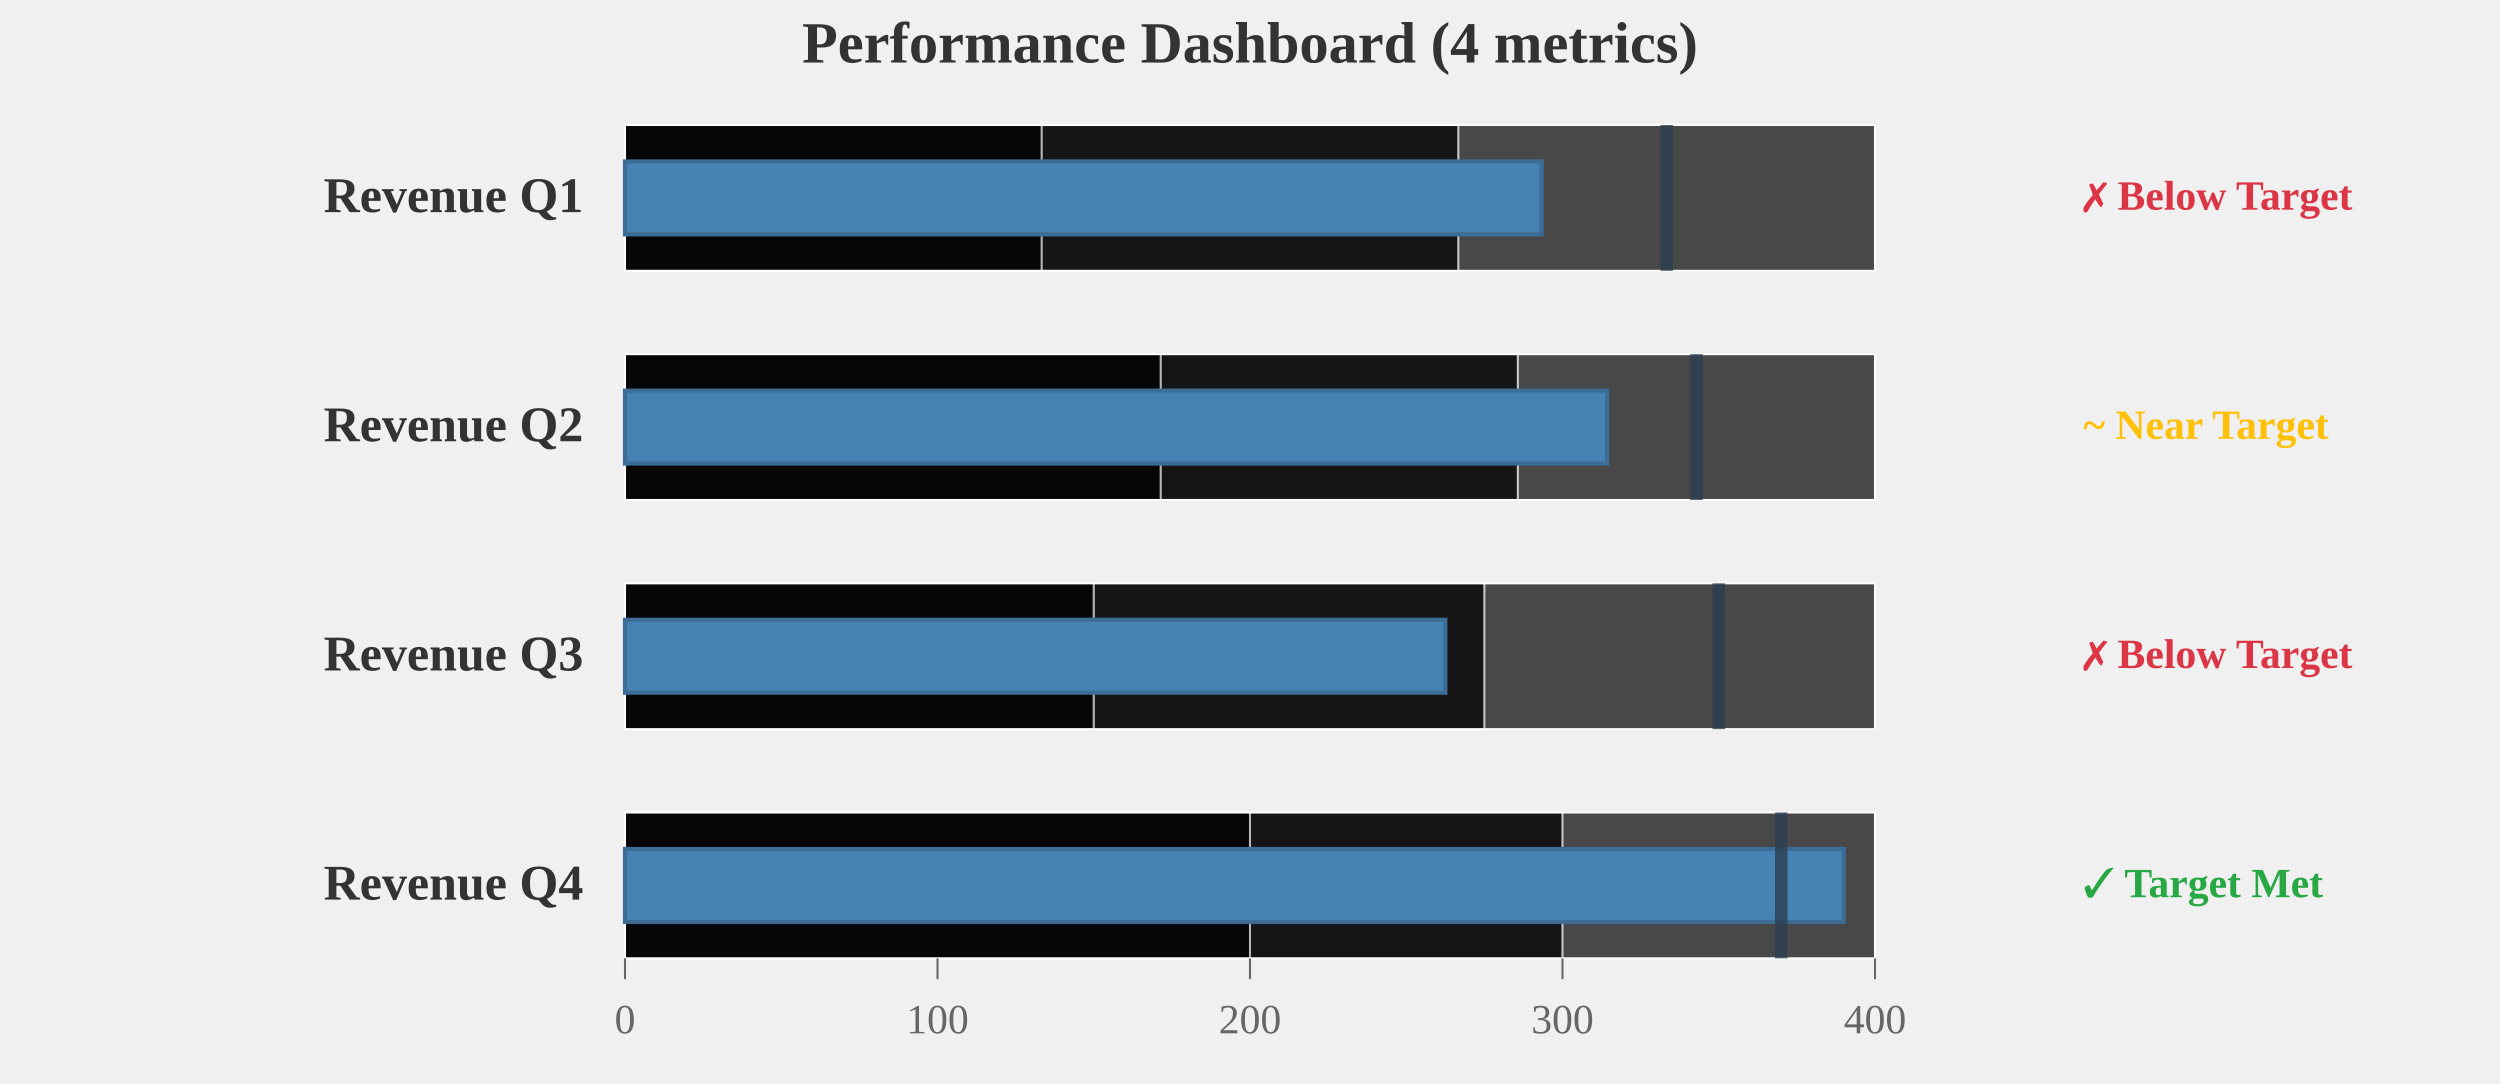
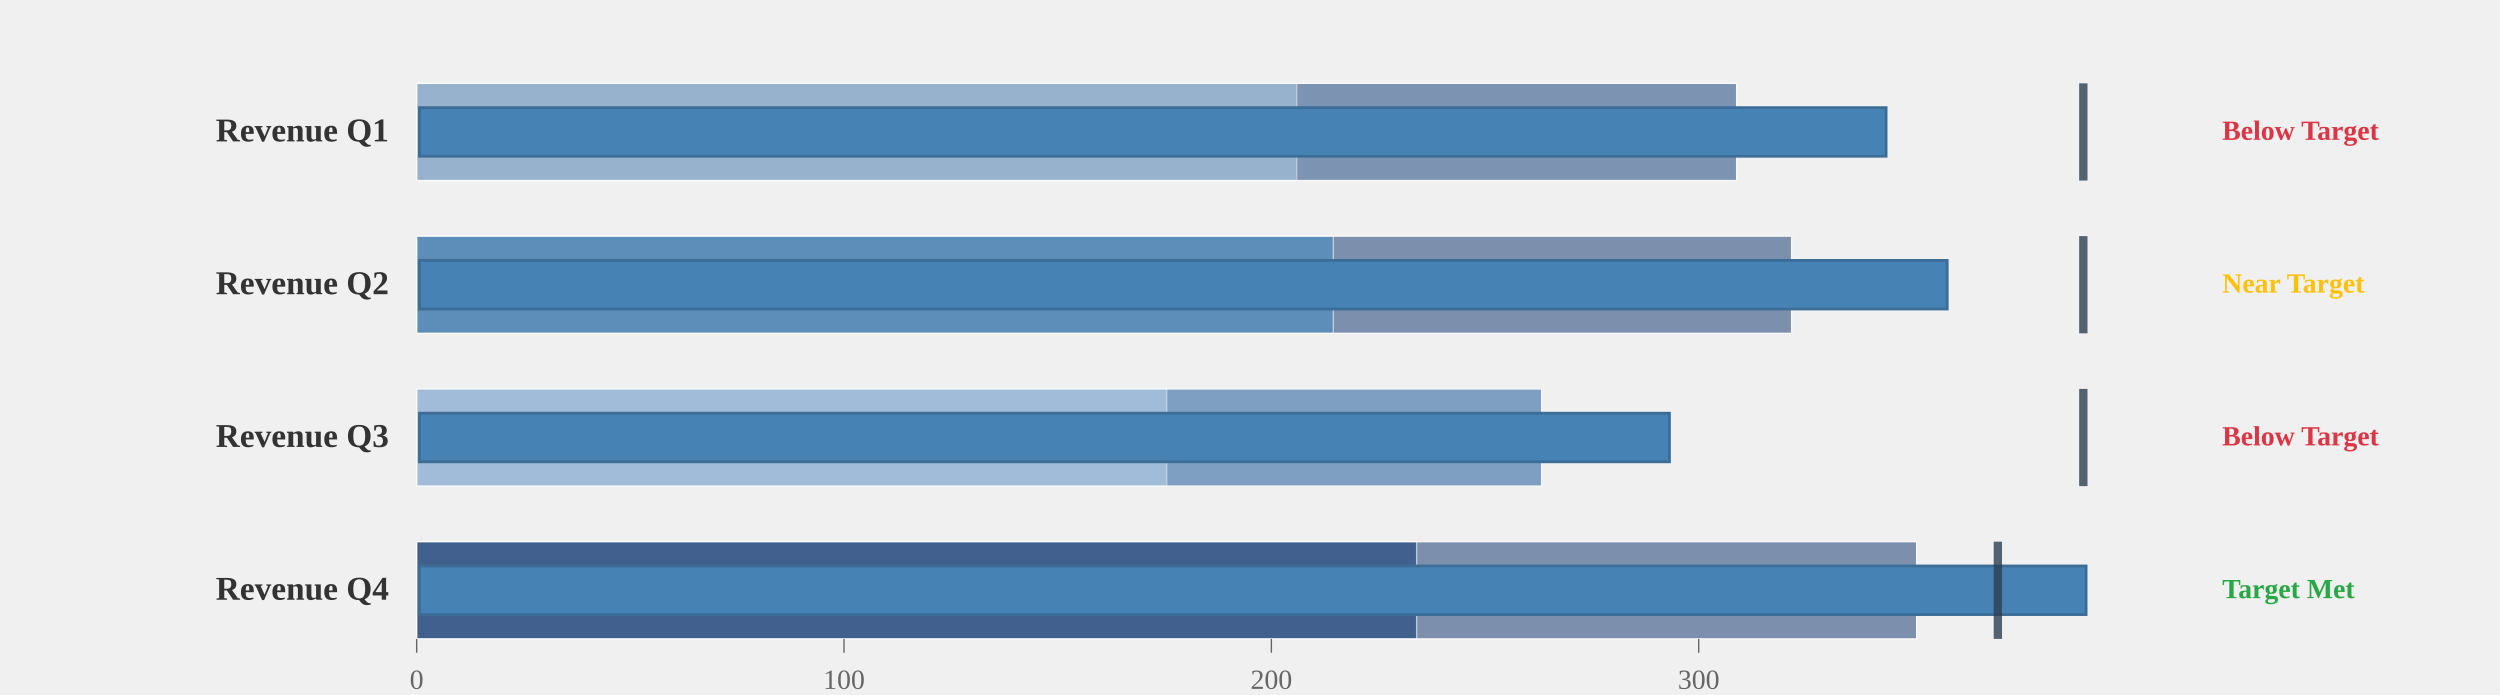
- <svg xmlns="http://www.w3.org/2000/svg" height="260" width="600">
+ <svg xmlns="http://www.w3.org/2000/svg" height="100%" viewBox="0 0 900 250" width="100%" preserveAspectRatio="xMidYMid meet">
  <g transform="translate(150,30)">
    <g transform="translate(0,0)" class="bullet-chart-0">
-       <rect class="range range-0" x="0" y="0" width="300" height="35" opacity="0.7" stroke="#fff" stroke-width="0.5" />
-       <rect class="range range-1" x="0" y="0" width="200" height="35" opacity="0.7" stroke="#fff" stroke-width="0.5" />
-       <rect class="range range-2" x="0" y="0" width="100" height="35" opacity="0.7" stroke="#fff" stroke-width="0.5" />
-       <rect class="measure" x="0" y="8.75" width="220" height="17.5" fill="#4682b4" stroke="rgb(59, 109, 151)" stroke-width="1" />
-       <line class="target-line" x1="250" x2="250" y1="0" y2="35" stroke="#2c3e50" stroke-width="3" opacity="0.8" />
+       <rect class="range range-0" x="0" y="0" width="475.2" height="35" fill="rgb(8, 53, 115)" opacity="0.5" stroke="#fff" stroke-width="0.5" />
+       <rect class="range range-1" x="0" y="0" width="316.8" height="35" fill="rgb(175, 209, 231)" opacity="0.5" stroke="#fff" stroke-width="0.5" />
+       <rect class="measure" x="1" y="8.75" width="528" height="17.5" fill="#4682b4" stroke="rgb(59, 109, 151)" stroke-width="1" />
+       <line class="target-line" x1="600" x2="600" y1="0" y2="35" stroke="#2c3e50" stroke-width="3" opacity="0.8" />
      <text class="chart-label" x="-10" y="17.5" text-anchor="end" dominant-baseline="middle" style="font-size: 12px; font-weight: bold; fill: rgb(51, 51, 51);">Revenue Q1</text>
-       <text class="performance-indicator" x="350" y="17.5" dominant-baseline="middle" style="font-size: 10px; font-weight: bold; fill: rgb(220, 53, 69);">✗ Below Target</text>
+       <text class="performance-indicator" x="650" y="17.5" dominant-baseline="middle" style="font-size: 10px; font-weight: bold; fill: rgb(220, 53, 69);">Below Target</text>
    </g>
    <g transform="translate(0,55)" class="bullet-chart-1">
-       <rect class="range range-0" x="0" y="0" width="300" height="35" opacity="0.7" stroke="#fff" stroke-width="0.5" />
-       <rect class="range range-1" x="0" y="0" width="214.286" height="35" opacity="0.7" stroke="#fff" stroke-width="0.5" />
-       <rect class="range range-2" x="0" y="0" width="128.571" height="35" opacity="0.7" stroke="#fff" stroke-width="0.5" />
-       <rect class="measure" x="0" y="8.75" width="235.714" height="17.5" fill="#4682b4" stroke="rgb(59, 109, 151)" stroke-width="1" />
-       <line class="target-line" x1="257.143" x2="257.143" y1="0" y2="35" stroke="#2c3e50" stroke-width="3" opacity="0.8" />
+       <rect class="range range-0" x="0" y="0" width="495" height="35" fill="rgb(8, 48, 107)" opacity="0.5" stroke="#fff" stroke-width="0.5" />
+       <rect class="range range-1" x="0" y="0" width="330" height="35" fill="rgb(60, 139, 195)" opacity="0.5" stroke="#fff" stroke-width="0.5" />
+       <rect class="measure" x="1" y="8.75" width="550" height="17.5" fill="#4682b4" stroke="rgb(59, 109, 151)" stroke-width="1" />
+       <line class="target-line" x1="600" x2="600" y1="0" y2="35" stroke="#2c3e50" stroke-width="3" opacity="0.8" />
      <text class="chart-label" x="-10" y="17.5" text-anchor="end" dominant-baseline="middle" style="font-size: 12px; font-weight: bold; fill: rgb(51, 51, 51);">Revenue Q2</text>
-       <text class="performance-indicator" x="350" y="17.5" dominant-baseline="middle" style="font-size: 10px; font-weight: bold; fill: rgb(255, 193, 7);">~ Near Target</text>
+       <text class="performance-indicator" x="650" y="17.5" dominant-baseline="middle" style="font-size: 10px; font-weight: bold; fill: rgb(255, 193, 7);">Near Target</text>
    </g>
    <g transform="translate(0,110)" class="bullet-chart-2">
-       <rect class="range range-0" x="0" y="0" width="300" height="35" opacity="0.7" stroke="#fff" stroke-width="0.5" />
-       <rect class="range range-1" x="0" y="0" width="206.25" height="35" opacity="0.7" stroke="#fff" stroke-width="0.5" />
-       <rect class="range range-2" x="0" y="0" width="112.5" height="35" opacity="0.7" stroke="#fff" stroke-width="0.5" />
-       <rect class="measure" x="0" y="8.75" width="196.875" height="17.5" fill="#4682b4" stroke="rgb(59, 109, 151)" stroke-width="1" />
-       <line class="target-line" x1="262.5" x2="262.5" y1="0" y2="35" stroke="#2c3e50" stroke-width="3" opacity="0.8" />
+       <rect class="range range-0" x="0" y="0" width="405" height="35" fill="rgb(11, 77, 147)" opacity="0.5" stroke="#fff" stroke-width="0.5" />
+       <rect class="range range-1" x="0" y="0" width="270" height="35" fill="rgb(193, 218, 237)" opacity="0.5" stroke="#fff" stroke-width="0.5" />
+       <rect class="measure" x="1" y="8.75" width="450" height="17.5" fill="#4682b4" stroke="rgb(59, 109, 151)" stroke-width="1" />
+       <line class="target-line" x1="600" x2="600" y1="0" y2="35" stroke="#2c3e50" stroke-width="3" opacity="0.8" />
      <text class="chart-label" x="-10" y="17.5" text-anchor="end" dominant-baseline="middle" style="font-size: 12px; font-weight: bold; fill: rgb(51, 51, 51);">Revenue Q3</text>
-       <text class="performance-indicator" x="350" y="17.5" dominant-baseline="middle" style="font-size: 10px; font-weight: bold; fill: rgb(220, 53, 69);">✗ Below Target</text>
+       <text class="performance-indicator" x="650" y="17.5" dominant-baseline="middle" style="font-size: 10px; font-weight: bold; fill: rgb(220, 53, 69);">Below Target</text>
    </g>
    <g transform="translate(0,165)" class="bullet-chart-3">
-       <rect class="range range-0" x="0" y="0" width="300" height="35" opacity="0.7" stroke="#fff" stroke-width="0.5" />
-       <rect class="range range-1" x="0" y="0" width="225" height="35" opacity="0.7" stroke="#fff" stroke-width="0.5" />
-       <rect class="range range-2" x="0" y="0" width="150" height="35" opacity="0.7" stroke="#fff" stroke-width="0.5" />
-       <rect class="measure" x="0" y="8.75" width="292.5" height="17.5" fill="#4682b4" stroke="rgb(59, 109, 151)" stroke-width="1" />
-       <line class="target-line" x1="277.5" x2="277.5" y1="0" y2="35" stroke="#2c3e50" stroke-width="3" opacity="0.8" />
+       <rect class="range range-0" x="0" y="0" width="540" height="35" fill="rgb(8, 48, 107)" opacity="0.5" stroke="#fff" stroke-width="0.5" />
+       <rect class="range range-1" x="0" y="0" width="360" height="35" fill="rgb(8, 48, 107)" opacity="0.5" stroke="#fff" stroke-width="0.5" />
+       <rect class="measure" x="1" y="8.75" width="600" height="17.5" fill="#4682b4" stroke="rgb(59, 109, 151)" stroke-width="1" />
+       <line class="target-line" x1="569.231" x2="569.231" y1="0" y2="35" stroke="#2c3e50" stroke-width="3" opacity="0.8" />
      <text class="chart-label" x="-10" y="17.5" text-anchor="end" dominant-baseline="middle" style="font-size: 12px; font-weight: bold; fill: rgb(51, 51, 51);">Revenue Q4</text>
-       <text class="performance-indicator" x="350" y="17.5" dominant-baseline="middle" style="font-size: 10px; font-weight: bold; fill: rgb(40, 167, 69);">✓ Target Met</text>
+       <text class="performance-indicator" x="650" y="17.5" dominant-baseline="middle" style="font-size: 10px; font-weight: bold; fill: rgb(40, 167, 69);">Target Met</text>
      <g class="tick-group">
        <line x1="0" x2="0" y1="35" y2="40" stroke="#666" stroke-width="0.5" />
        <text x="0" y="53" text-anchor="middle" style="font-size: 10px; fill: rgb(102, 102, 102);">0</text>
-         <line x1="75" x2="75" y1="35" y2="40" stroke="#666" stroke-width="0.5" />
-         <text x="75" y="53" text-anchor="middle" style="font-size: 10px; fill: rgb(102, 102, 102);">100</text>
-         <line x1="150" x2="150" y1="35" y2="40" stroke="#666" stroke-width="0.5" />
-         <text x="150" y="53" text-anchor="middle" style="font-size: 10px; fill: rgb(102, 102, 102);">200</text>
-         <line x1="225" x2="225" y1="35" y2="40" stroke="#666" stroke-width="0.5" />
-         <text x="225" y="53" text-anchor="middle" style="font-size: 10px; fill: rgb(102, 102, 102);">300</text>
-         <line x1="300" x2="300" y1="35" y2="40" stroke="#666" stroke-width="0.5" />
-         <text x="300" y="53" text-anchor="middle" style="font-size: 10px; fill: rgb(102, 102, 102);">400</text>
+         <line x1="153.846" x2="153.846" y1="35" y2="40" stroke="#666" stroke-width="0.5" />
+         <text x="153.846" y="53" text-anchor="middle" style="font-size: 10px; fill: rgb(102, 102, 102);">100</text>
+         <line x1="307.692" x2="307.692" y1="35" y2="40" stroke="#666" stroke-width="0.5" />
+         <text x="307.692" y="53" text-anchor="middle" style="font-size: 10px; fill: rgb(102, 102, 102);">200</text>
+         <line x1="461.538" x2="461.538" y1="35" y2="40" stroke="#666" stroke-width="0.5" />
+         <text x="461.538" y="53" text-anchor="middle" style="font-size: 10px; fill: rgb(102, 102, 102);">300</text>
      </g>
    </g>
  </g>
-   <text x="300" y="15" text-anchor="middle" style="font-size: 14px; font-weight: bold; fill: rgb(51, 51, 51);">Performance Dashboard (4 metrics)</text>
</svg>
